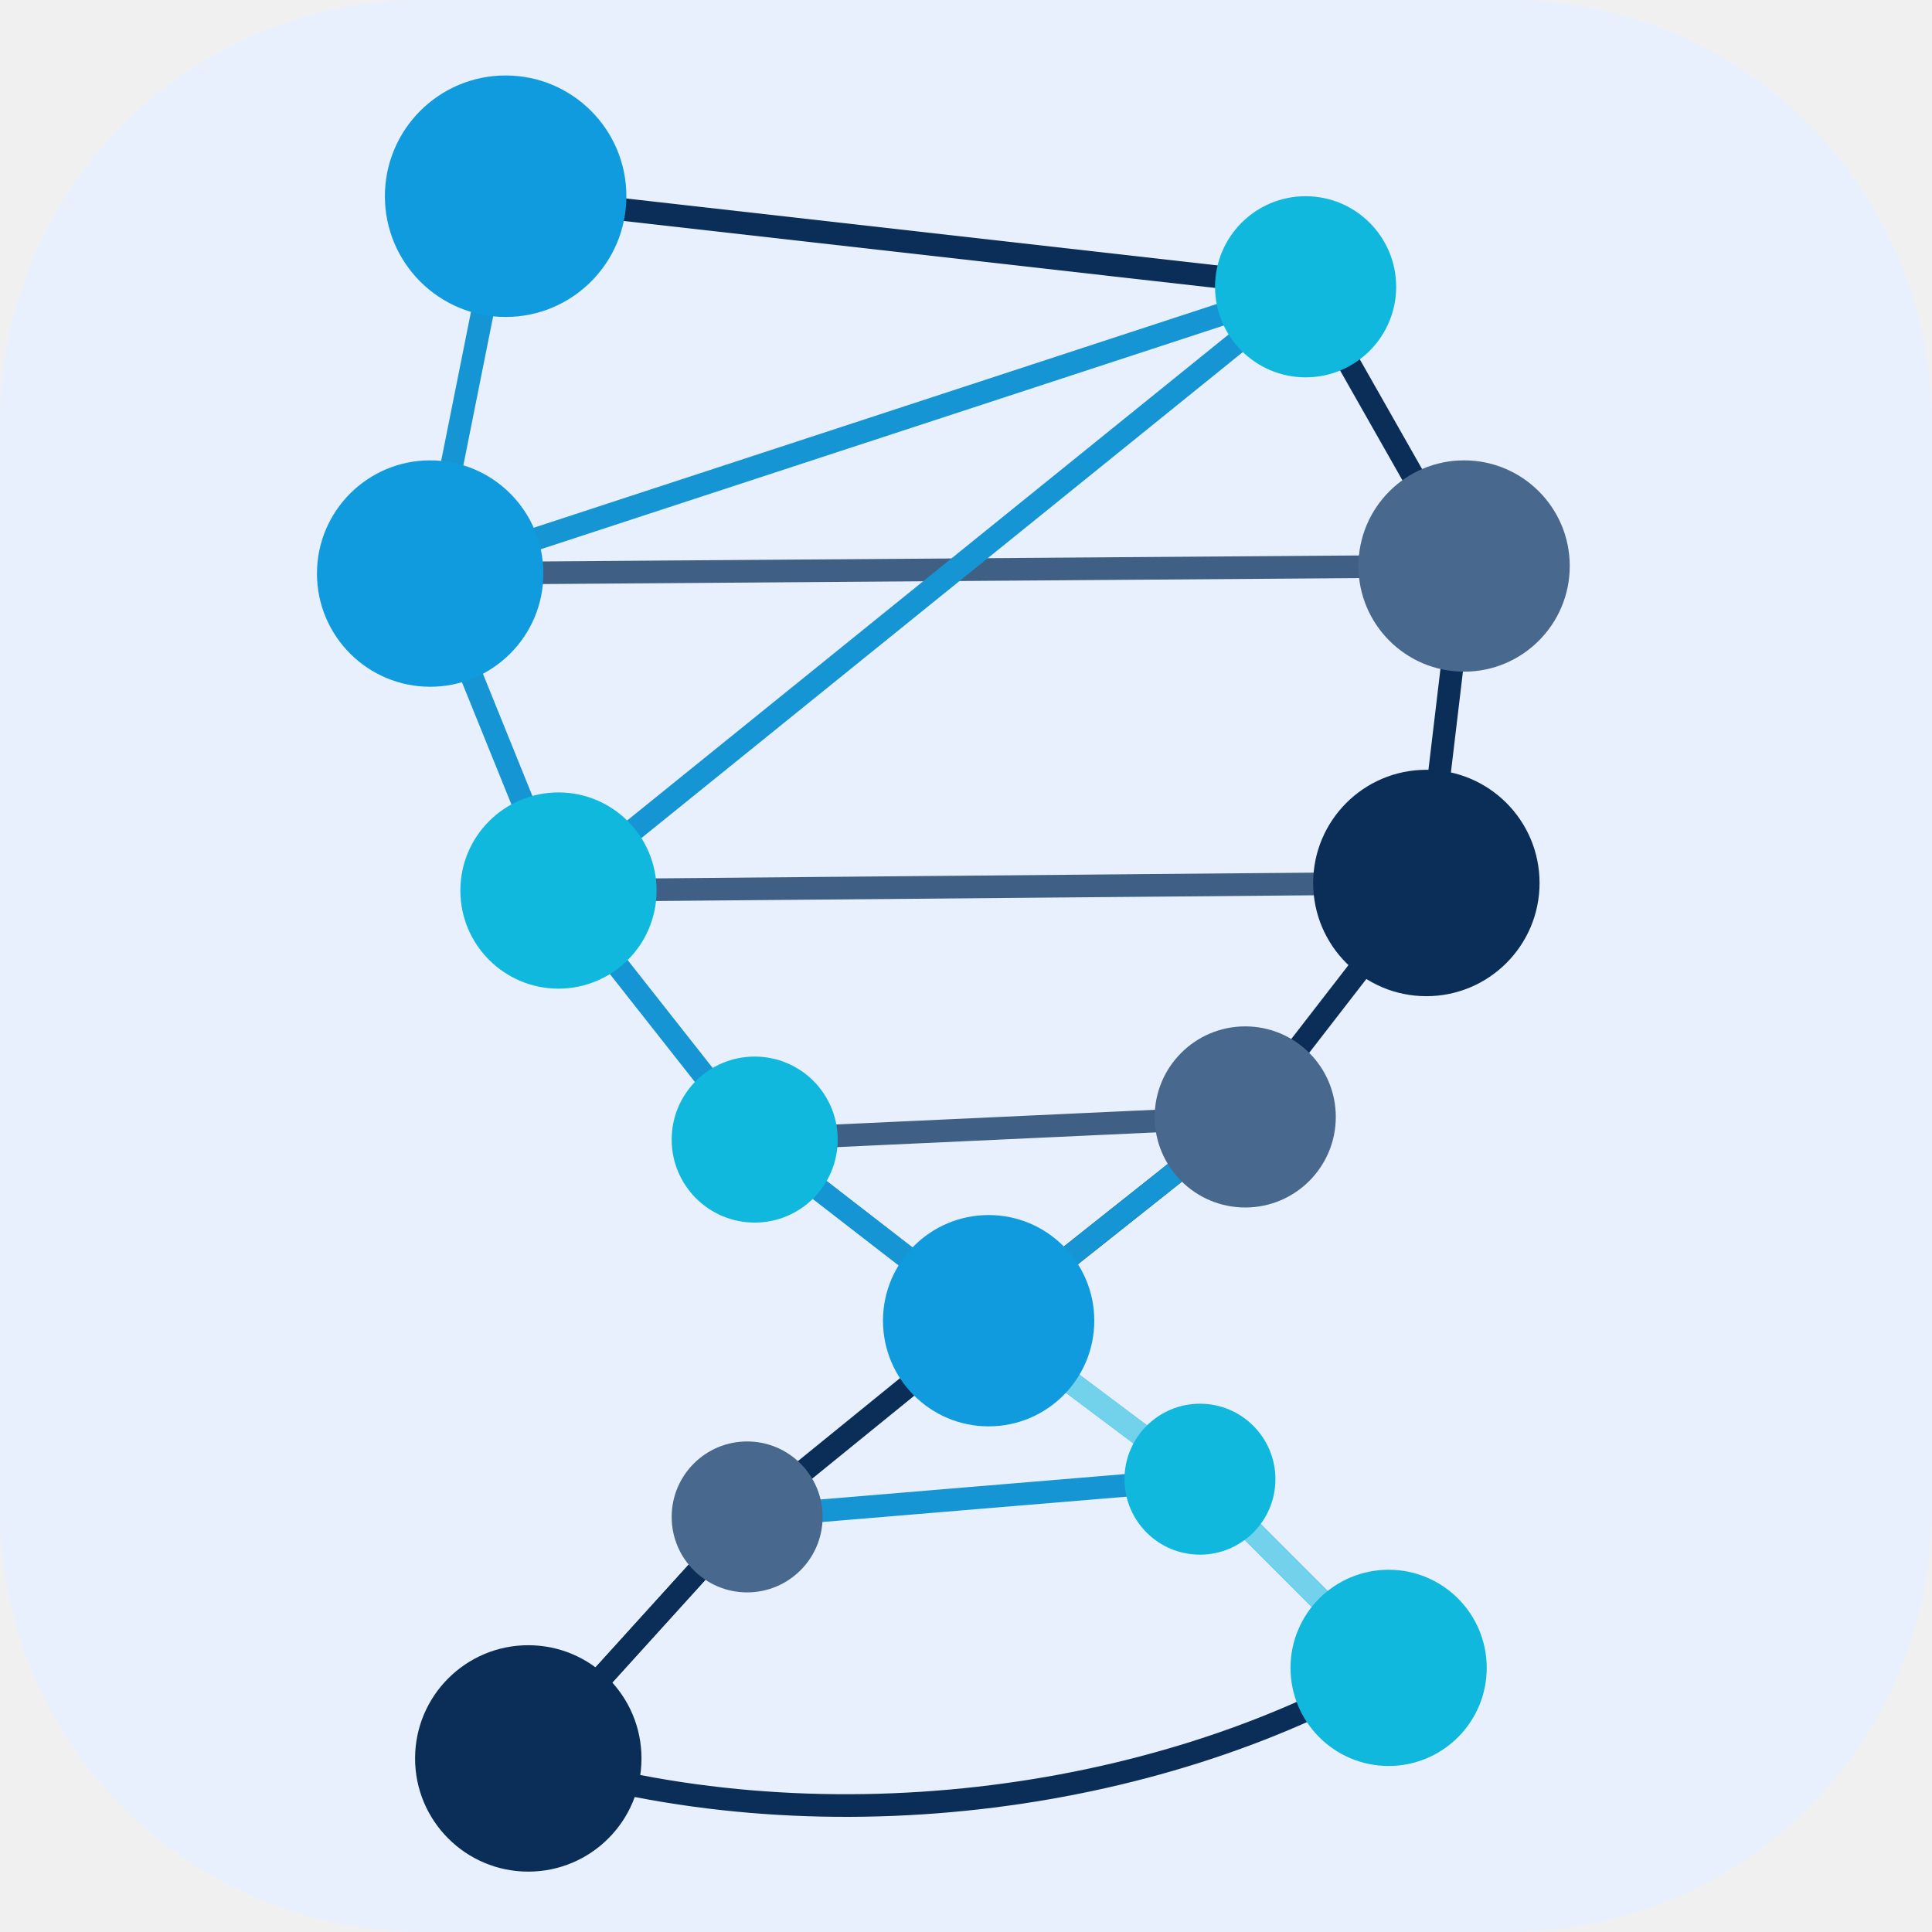
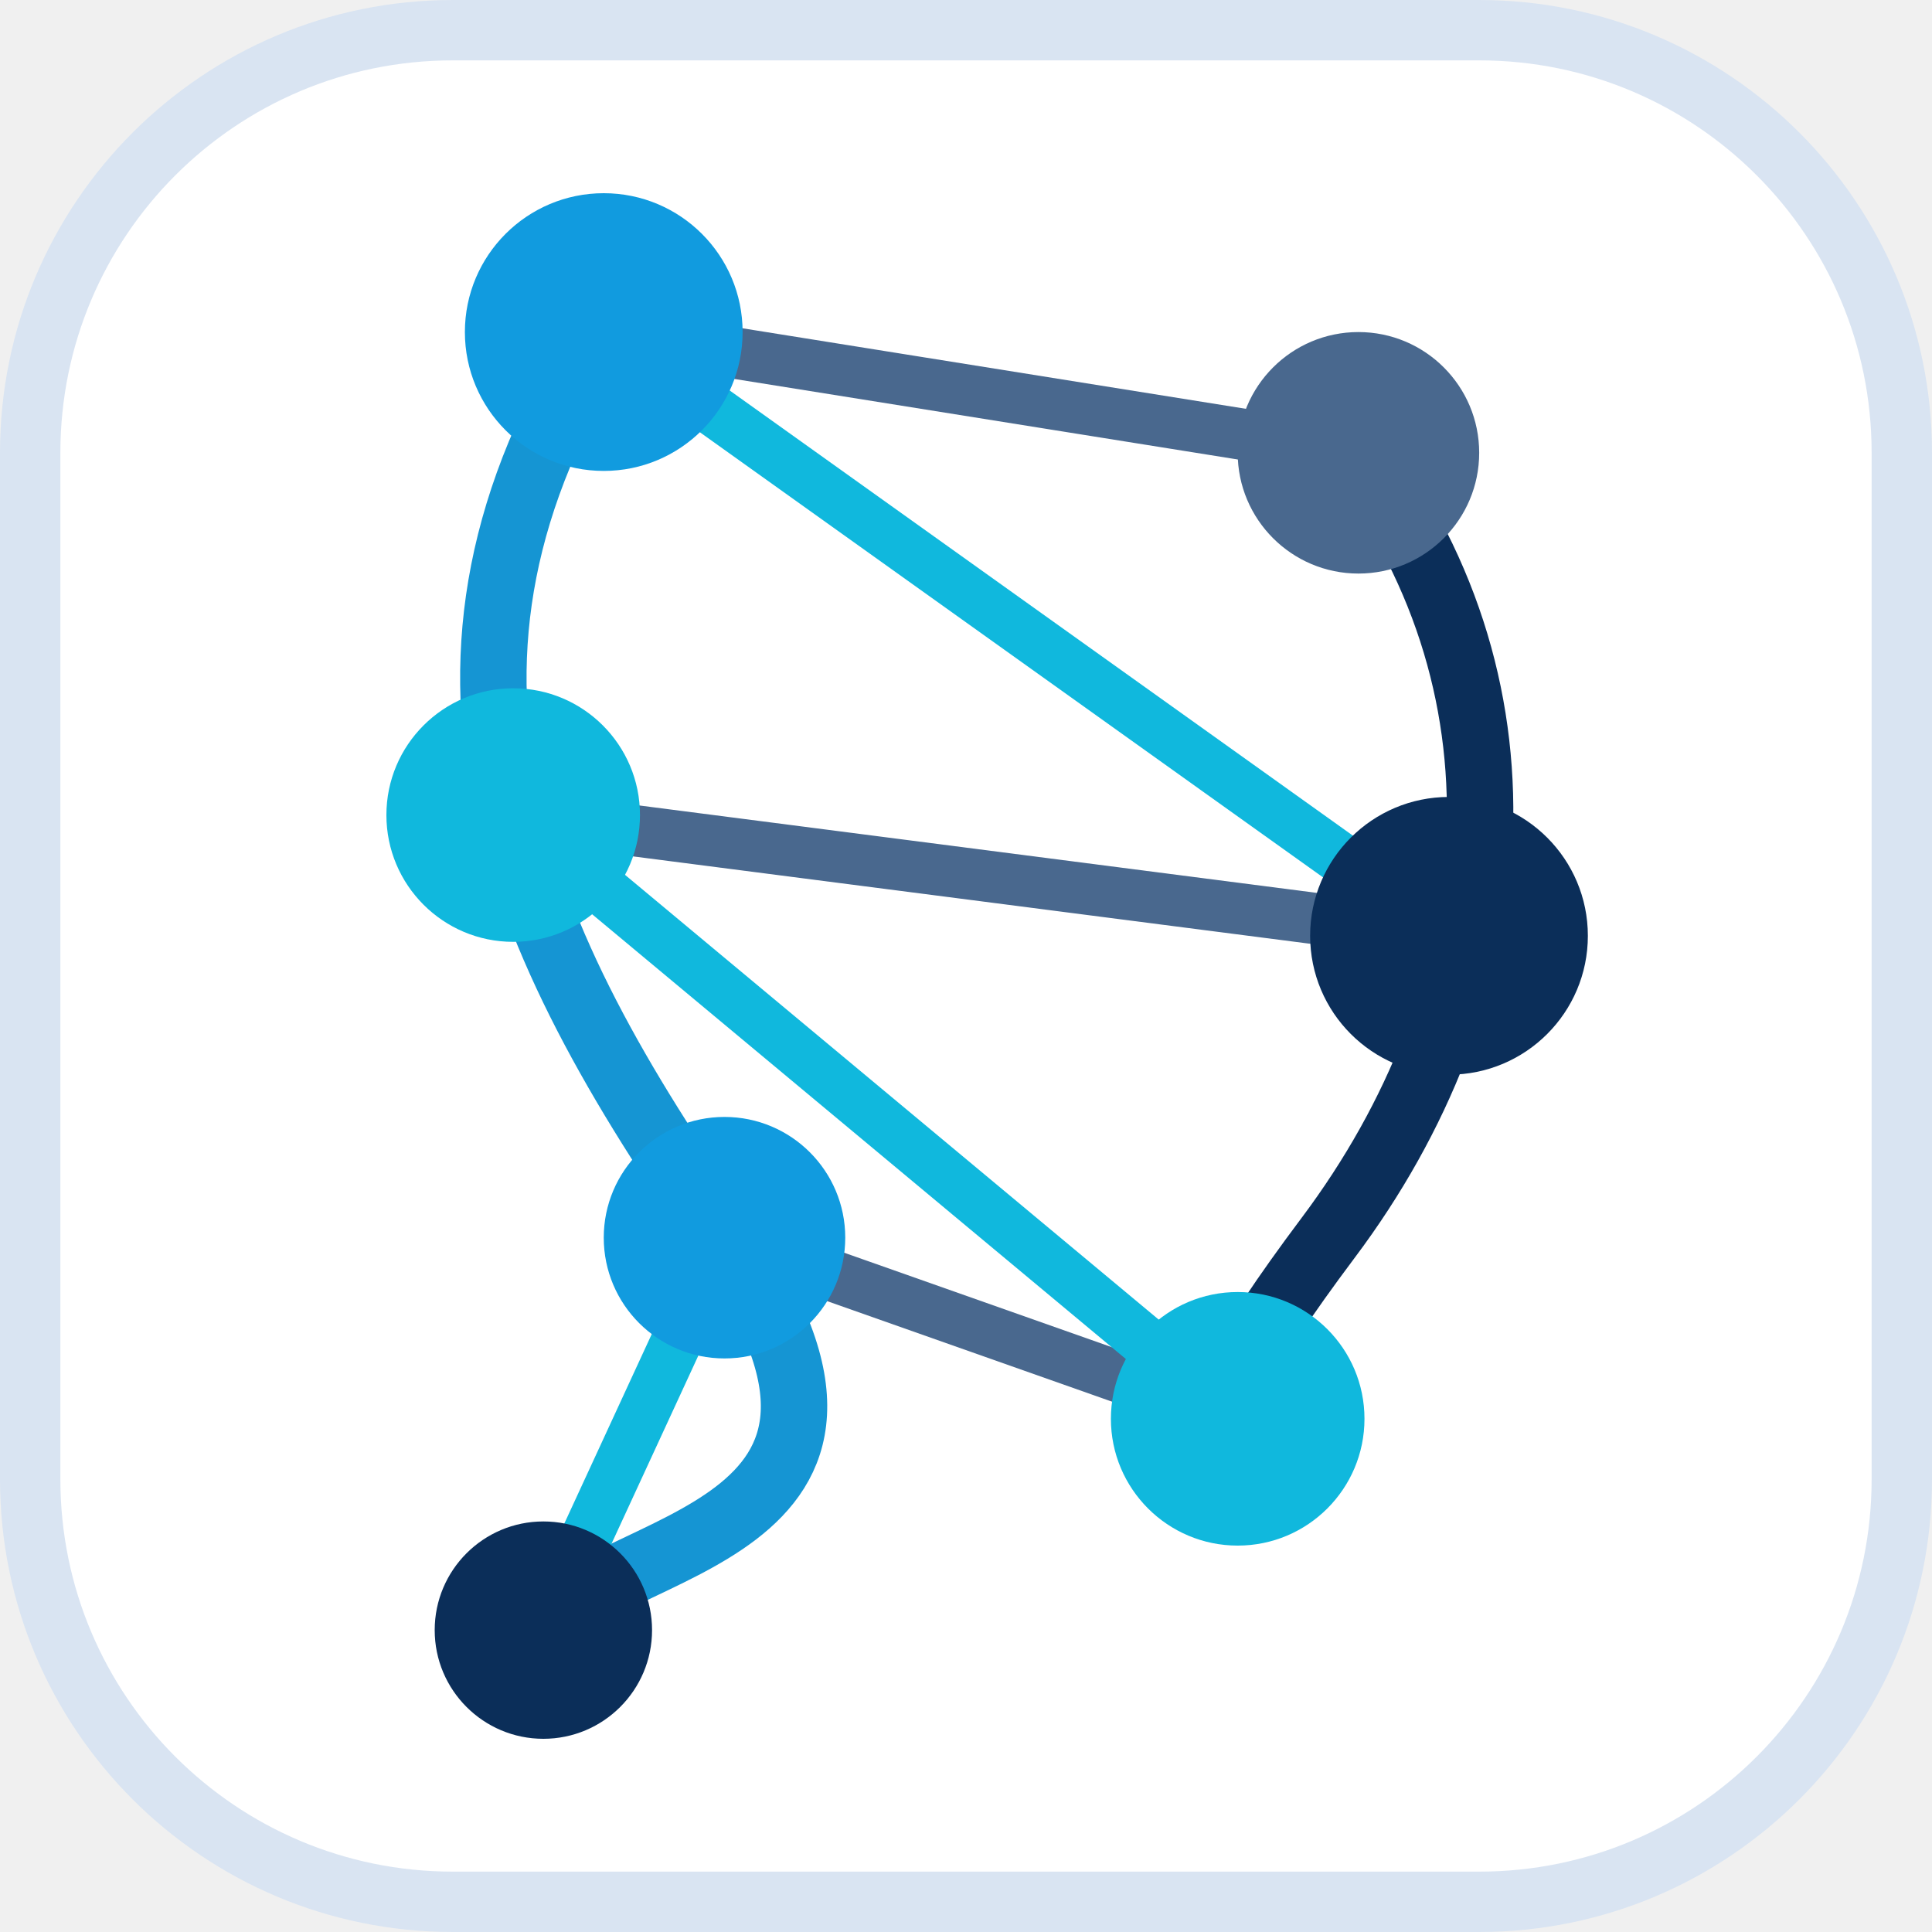
- <svg xmlns="http://www.w3.org/2000/svg" viewBox="0 0 256 256" role="img" aria-labelledby="title">
-   <rect width="256" height="256" rx="56" fill="#e8f0fe" />
-   <g fill="none" stroke-linecap="round" stroke-linejoin="round" stroke-width="3">
-     <path stroke="#1595d3" d="M67 26 57 76 74 118 100 151 131 175" />
-     <path stroke="#0b2e59" d="M67 26 173 38 194 75 189 117 165 148 131 175 99 201 70 233" />
-     <path stroke="#10b8dd" d="M131 175 159 196 184 221" />
-     <path stroke="#3f6084" d="M57 76 194 75M74 118 189 117M100 151 165 148" />
-     <path stroke="#1595d3" d="M57 76 173 38M74 118 173 38M100 151 131 175M165 148 131 175M99 201 159 196" />
-     <path stroke="#0b2e59" d="M99 201 70 233M70 233C108 245 153 239 184 221" />
-     <path stroke="#72d2ec" d="M159 196 184 221M159 196 131 175" />
-   </g>
-   <g>
-     <circle cx="67" cy="26" r="16" fill="#119bdf" />
-     <circle cx="173" cy="38" r="12" fill="#10b8dd" />
-     <circle cx="57" cy="76" r="15" fill="#119bdf" />
-     <circle cx="194" cy="75" r="14" fill="#49688e" />
-     <circle cx="74" cy="118" r="13" fill="#10b8dd" />
-     <circle cx="189" cy="117" r="15" fill="#0b2e59" />
-     <circle cx="100" cy="151" r="11" fill="#10b8dd" />
-     <circle cx="165" cy="148" r="12" fill="#49688e" />
-     <circle cx="131" cy="175" r="14" fill="#119bdf" />
-     <circle cx="99" cy="201" r="10" fill="#49688e" />
-     <circle cx="159" cy="196" r="10" fill="#10b8dd" />
-     <circle cx="70" cy="233" r="15" fill="#0b2e59" />
-     <circle cx="184" cy="221" r="13" fill="#10b8dd" />
+ <svg xmlns="http://www.w3.org/2000/svg" viewBox="0 0 64 64" role="img" aria-labelledby="title">
+   <g id="mark">
+     <rect x="1" y="1" width="62" height="62" rx="14" fill="#fff" stroke="#d9e4f2" stroke-width="2" />
+     <g fill="none" stroke-linecap="round" stroke-linejoin="round">
+       <path d="M20 11C13 22 17 31 24 41S20 51 18 54" stroke="#1595d3" stroke-width="2.2" />
+       <path d="M45 15C51 23 50 33 44 41S41 48 41 49" stroke="#0b2e59" stroke-width="2.2" />
+       <path d="M20 11 45 15M17 27 48 31M24 41 41 47" stroke="#49688e" stroke-width="1.7" />
+       <path d="M20 11 48 31M17 27 41 47M24 41 18 54" stroke="#10b8dd" stroke-width="1.7" />
+     </g>
+     <circle cx="20" cy="11" r="4.6" fill="#119bdf" />
+     <circle cx="45" cy="15" r="4" fill="#49688e" />
+     <circle cx="17" cy="27" r="4.2" fill="#10b8dd" />
+     <circle cx="48" cy="31" r="4.6" fill="#0b2e59" />
+     <circle cx="24" cy="41" r="4" fill="#119bdf" />
+     <circle cx="41" cy="47" r="4.2" fill="#10b8dd" />
+     <circle cx="18" cy="54" r="3.6" fill="#0b2e59" />
  </g>
</svg>
